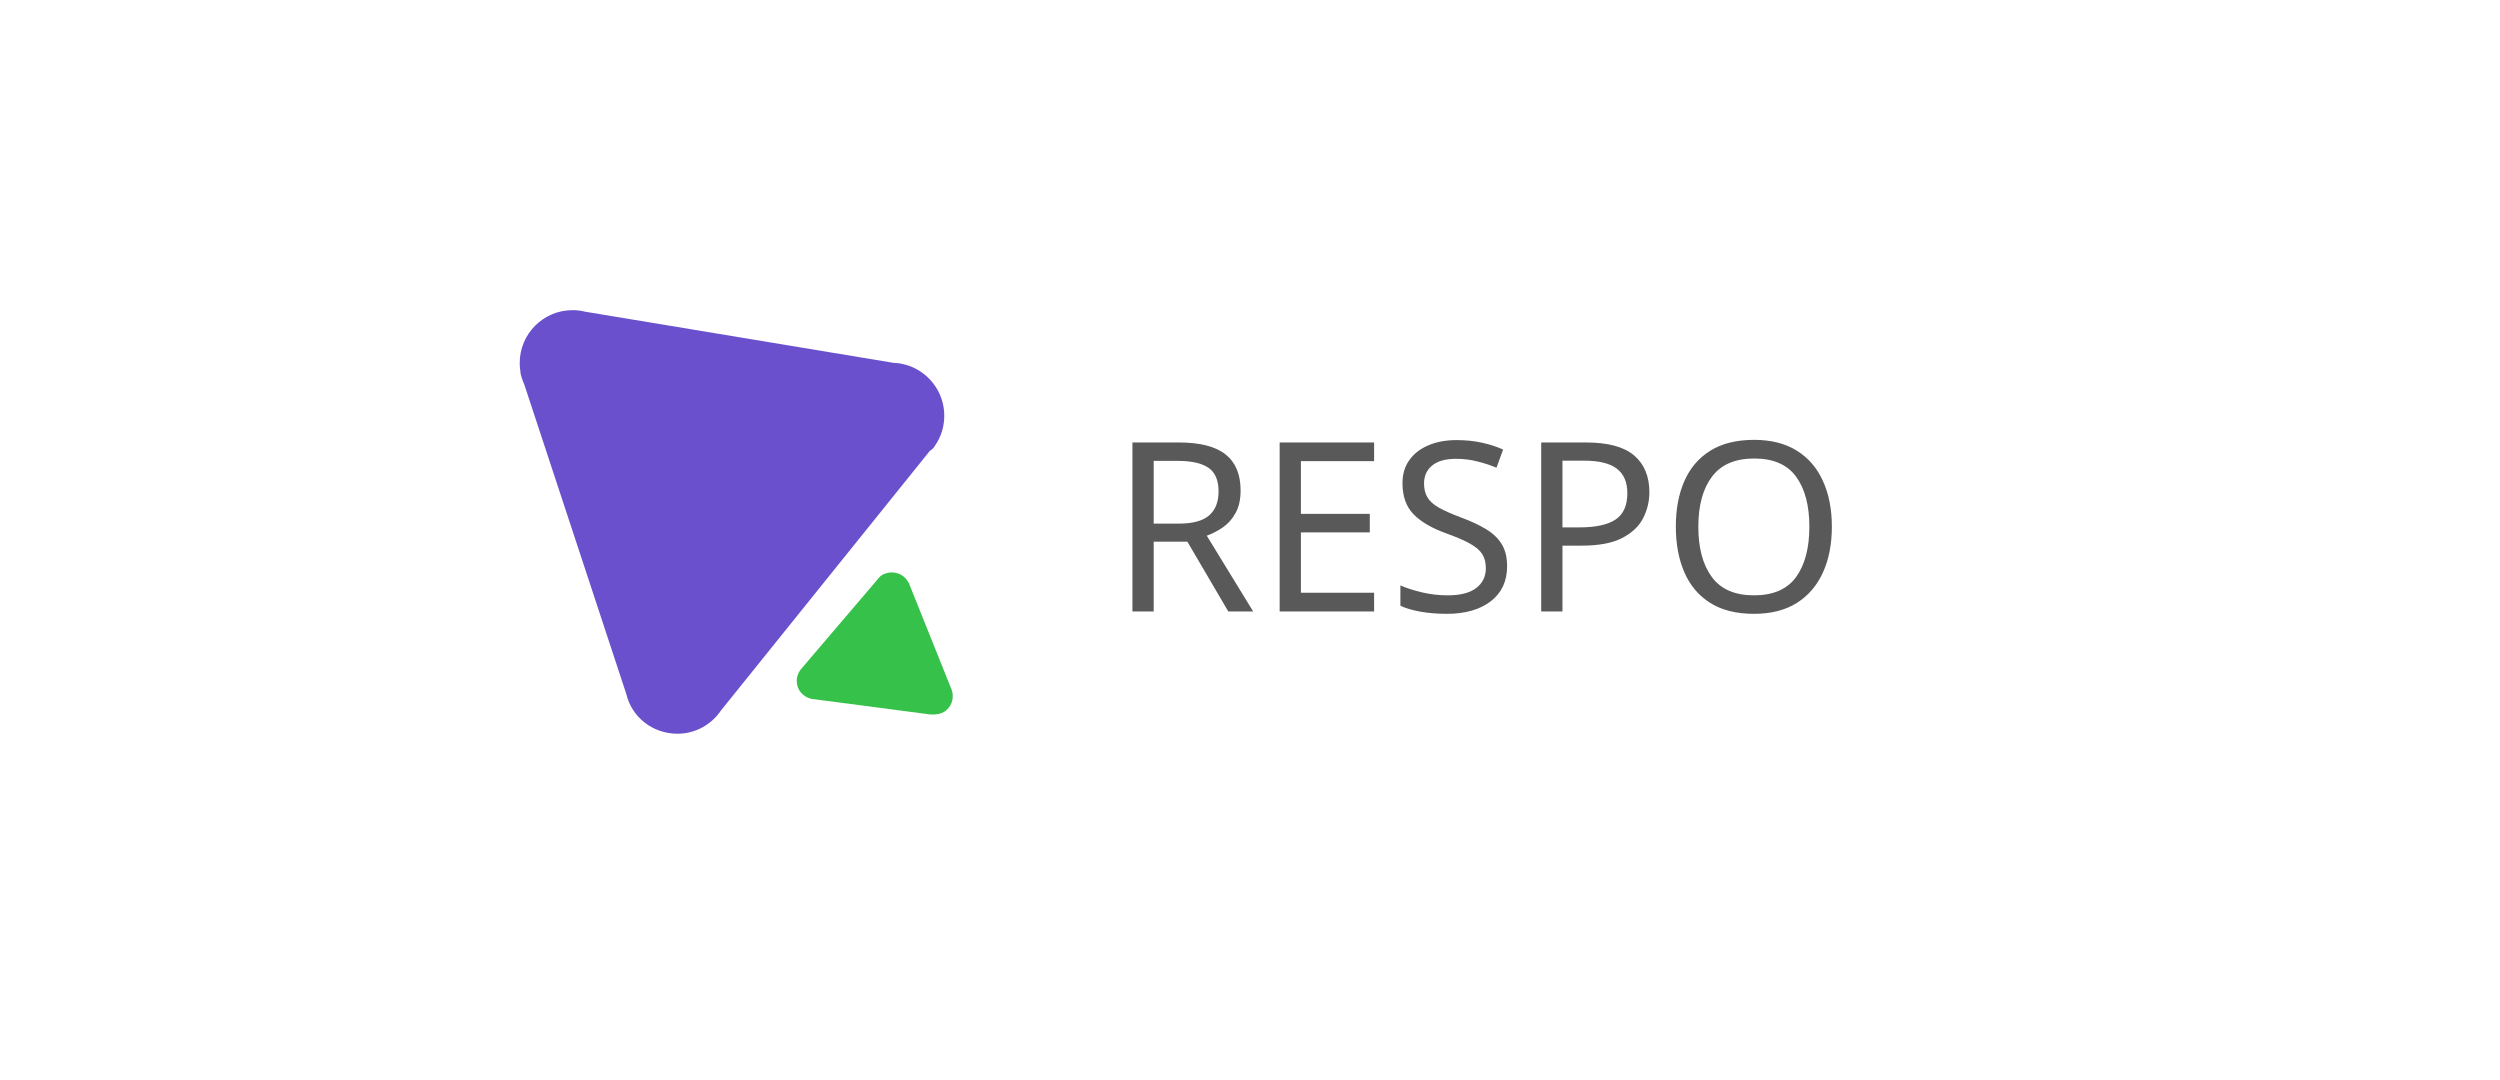
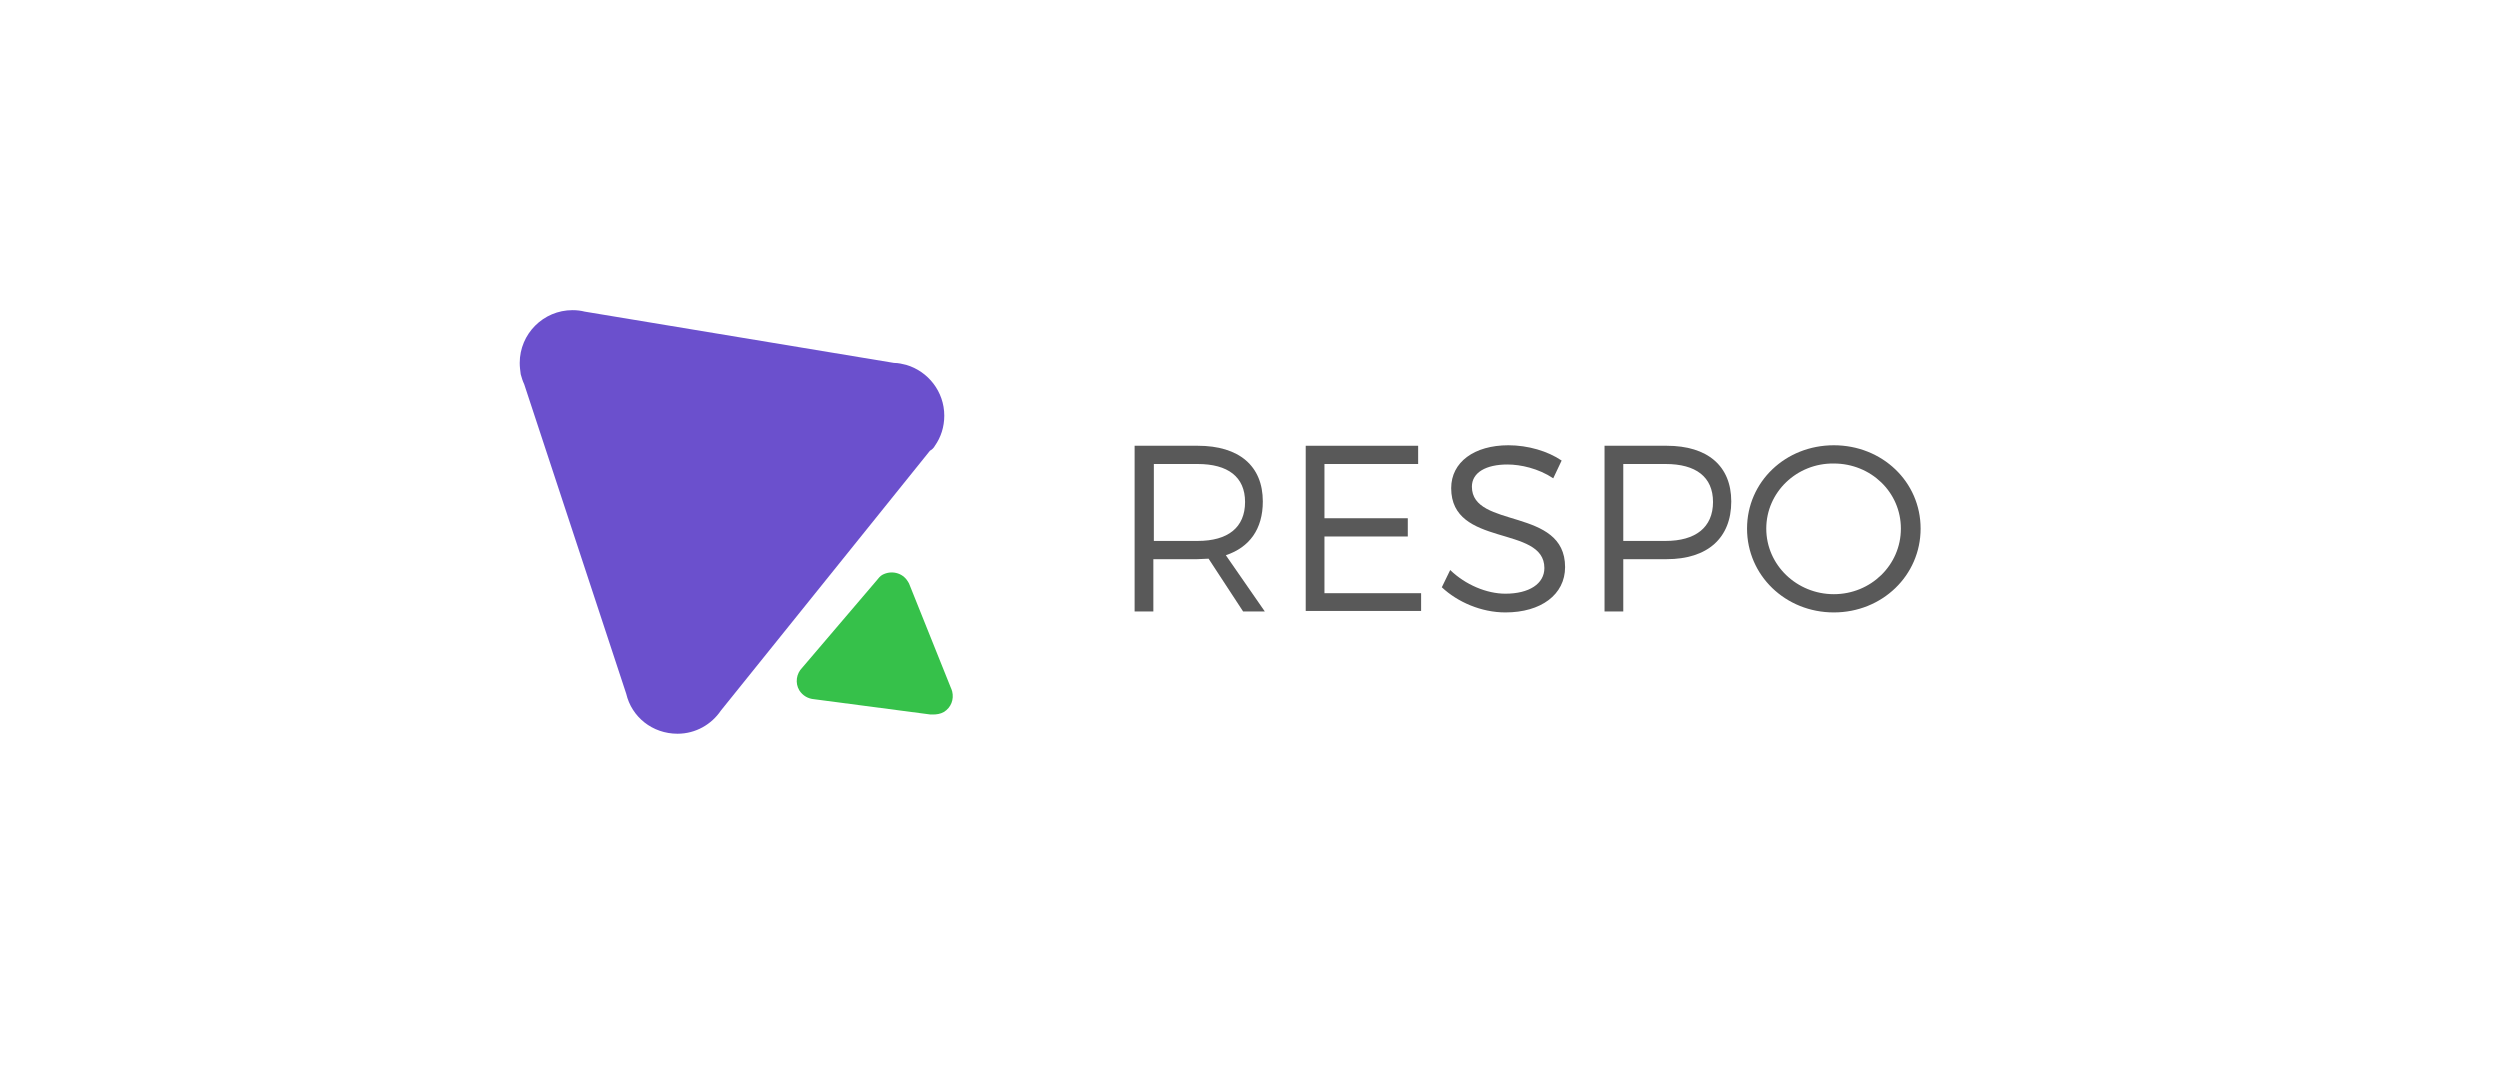
<svg xmlns="http://www.w3.org/2000/svg" version="1.1" id="Layer_1" x="0px" y="0px" viewBox="0 0 507 219" style="enable-background:new 0 0 507 219;" xml:space="preserve">
  <style type="text/css">
	.st0{fill:#6B50CD;}
	.st1{fill:#36C14A;}
	.st2{fill:#595959;}
- 	.st3{font-family:'Montserrat-Light';}
- 	.st4{font-size:48px;}
</style>
  <path class="st0" d="M189.6,90.4L189.6,90.4c1.2-1.7,1.9-3.8,1.9-6.1c0-4.9-3.3-9-7.7-10.3l0,0l0,0c-0.8-0.2-1.6-0.4-2.5-0.4  l-62.7-10.4l0,0c-0.8-0.2-1.6-0.3-2.5-0.3c-5.9,0-10.7,4.8-10.7,10.7c0,0.8,0.1,1.5,0.2,2.3l0,0l0,0c0.2,0.7,0.4,1.4,0.7,2  l20.7,62.8c1.1,4.7,5.3,8.1,10.4,8.1c3.7,0,6.9-1.9,8.8-4.7l0,0l42.4-52.7C189,91.2,189.4,90.8,189.6,90.4L189.6,90.4z" />
  <path class="st1" d="M189.2,144.9L189.2,144.9c0.7,0,1.5-0.1,2.2-0.5c1.5-0.9,2.1-2.6,1.7-4.2l0,0l0,0c-0.1-0.3-0.2-0.6-0.3-0.8  l-8.3-20.7l0,0c-0.1-0.3-0.2-0.5-0.4-0.8c-1.1-1.8-3.4-2.3-5.2-1.3c-0.2,0.1-0.4,0.3-0.6,0.5l0,0l0,0c-0.2,0.2-0.3,0.4-0.5,0.6  l-15.1,17.7c-1.2,1.2-1.5,3.1-0.6,4.6c0.7,1.1,1.8,1.7,3,1.8l0,0l23.6,3.1C188.8,144.9,189,144.9,189.2,144.9L189.2,144.9z" />
-   <text transform="matrix(1 0 0 1 225 124)" class="st2 st3 st4">RESPO</text>
+   <g>
+     <path class="st2" d="M245.1,113.3c-0.7,0-1.5,0.1-2.3,0.1h-8.9V124h-3.8V90.4h12.8c8.4,0,13.2,4.1,13.2,11.3   c0,5.6-2.7,9.3-7.5,10.9l7.9,11.4h-4.4L245.1,113.3z M242.9,109.7c6.1,0,9.6-2.7,9.6-7.9c0-5.1-3.5-7.7-9.6-7.7h-8.9v15.6H242.9z" />
+     <path class="st2" d="M268.6,94.1v11h16.9v3.7h-16.9v11.5h19.6v3.6h-23.4V90.4h22.8v3.7H268.6z" />
+     <path class="st2" d="M316.7,93.4L315,97c-3-2-6.6-2.8-9.3-2.8c-4.3,0-7.2,1.6-7.2,4.5c0,8.6,18.9,4.1,18.9,16.3   c0,5.6-4.9,9.2-12.1,9.2c-4.9,0-9.7-2.1-12.9-5.1l1.7-3.5c3.1,3,7.4,4.8,11.2,4.8c4.8,0,7.9-2,7.9-5.2c0-8.8-18.9-4.1-18.9-16.2   c0-5.3,4.7-8.7,11.6-8.7C309.9,90.3,313.9,91.5,316.7,93.4z" />
+     <path class="st2" d="M338,90.4c8.3,0,13.1,4.1,13.1,11.3c0,7.4-4.8,11.7-13.1,11.7h-8.8V124h-3.8V90.4H338z M329.2,109.7h8.6   c6,0,9.6-2.7,9.6-7.9c0-5.1-3.5-7.7-9.6-7.7h-8.6V109.7z" />
+     <path class="st2" d="M389.5,107.2c0,9.5-7.8,17-17.6,17c-9.8,0-17.6-7.5-17.6-17c0-9.5,7.8-16.9,17.6-16.9   C381.7,90.3,389.5,97.7,389.5,107.2z M358.2,107.2c0,7.4,6.2,13.3,13.7,13.3c7.5,0,13.6-5.9,13.6-13.3s-6.1-13.2-13.6-13.2   C364.4,93.9,358.2,99.8,358.2,107.2z" />
+   </g>
</svg>
